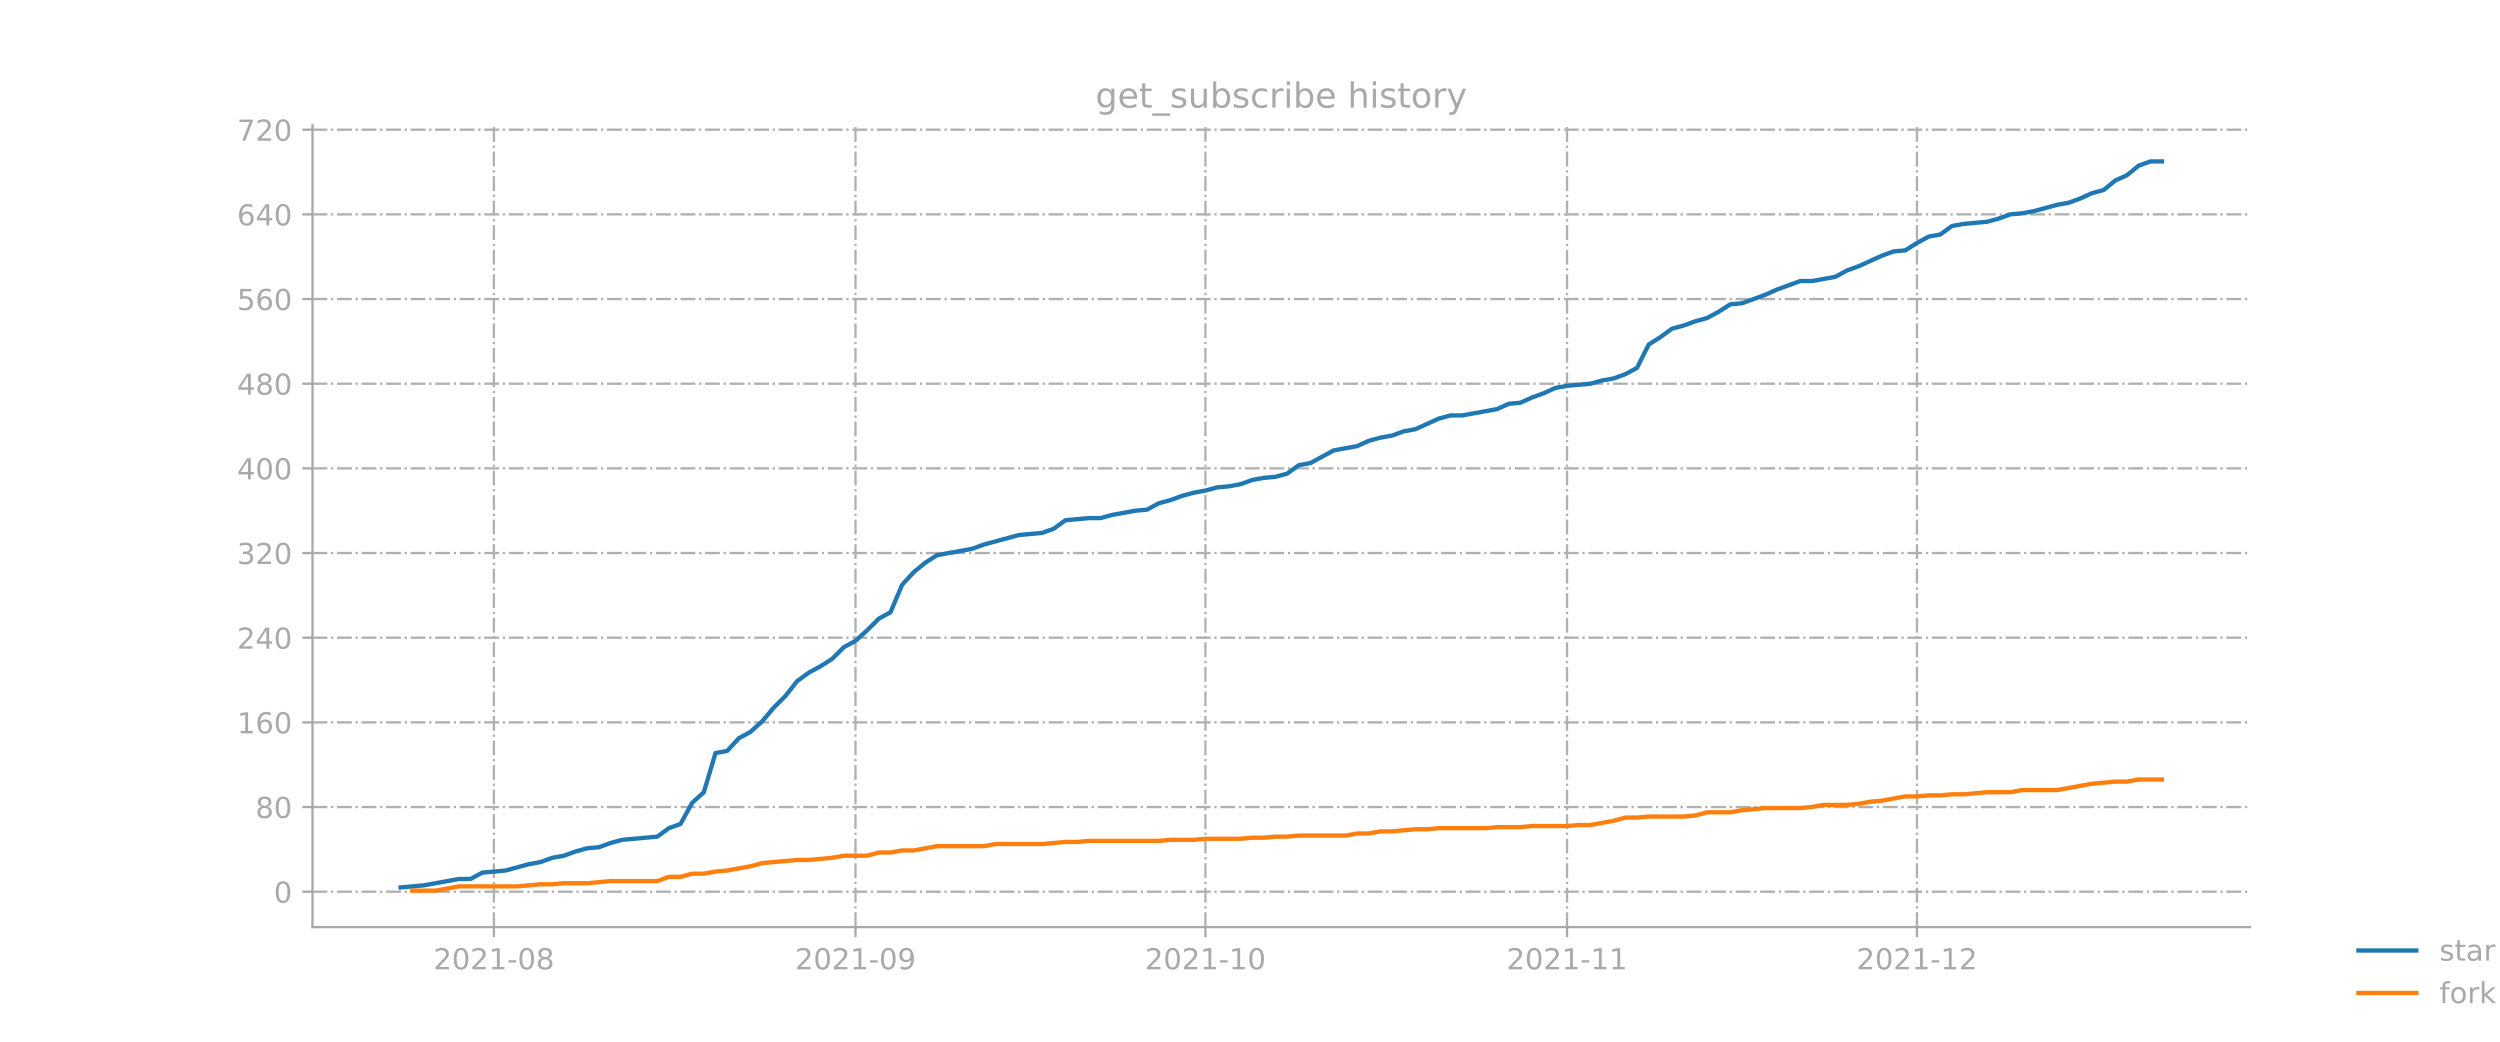
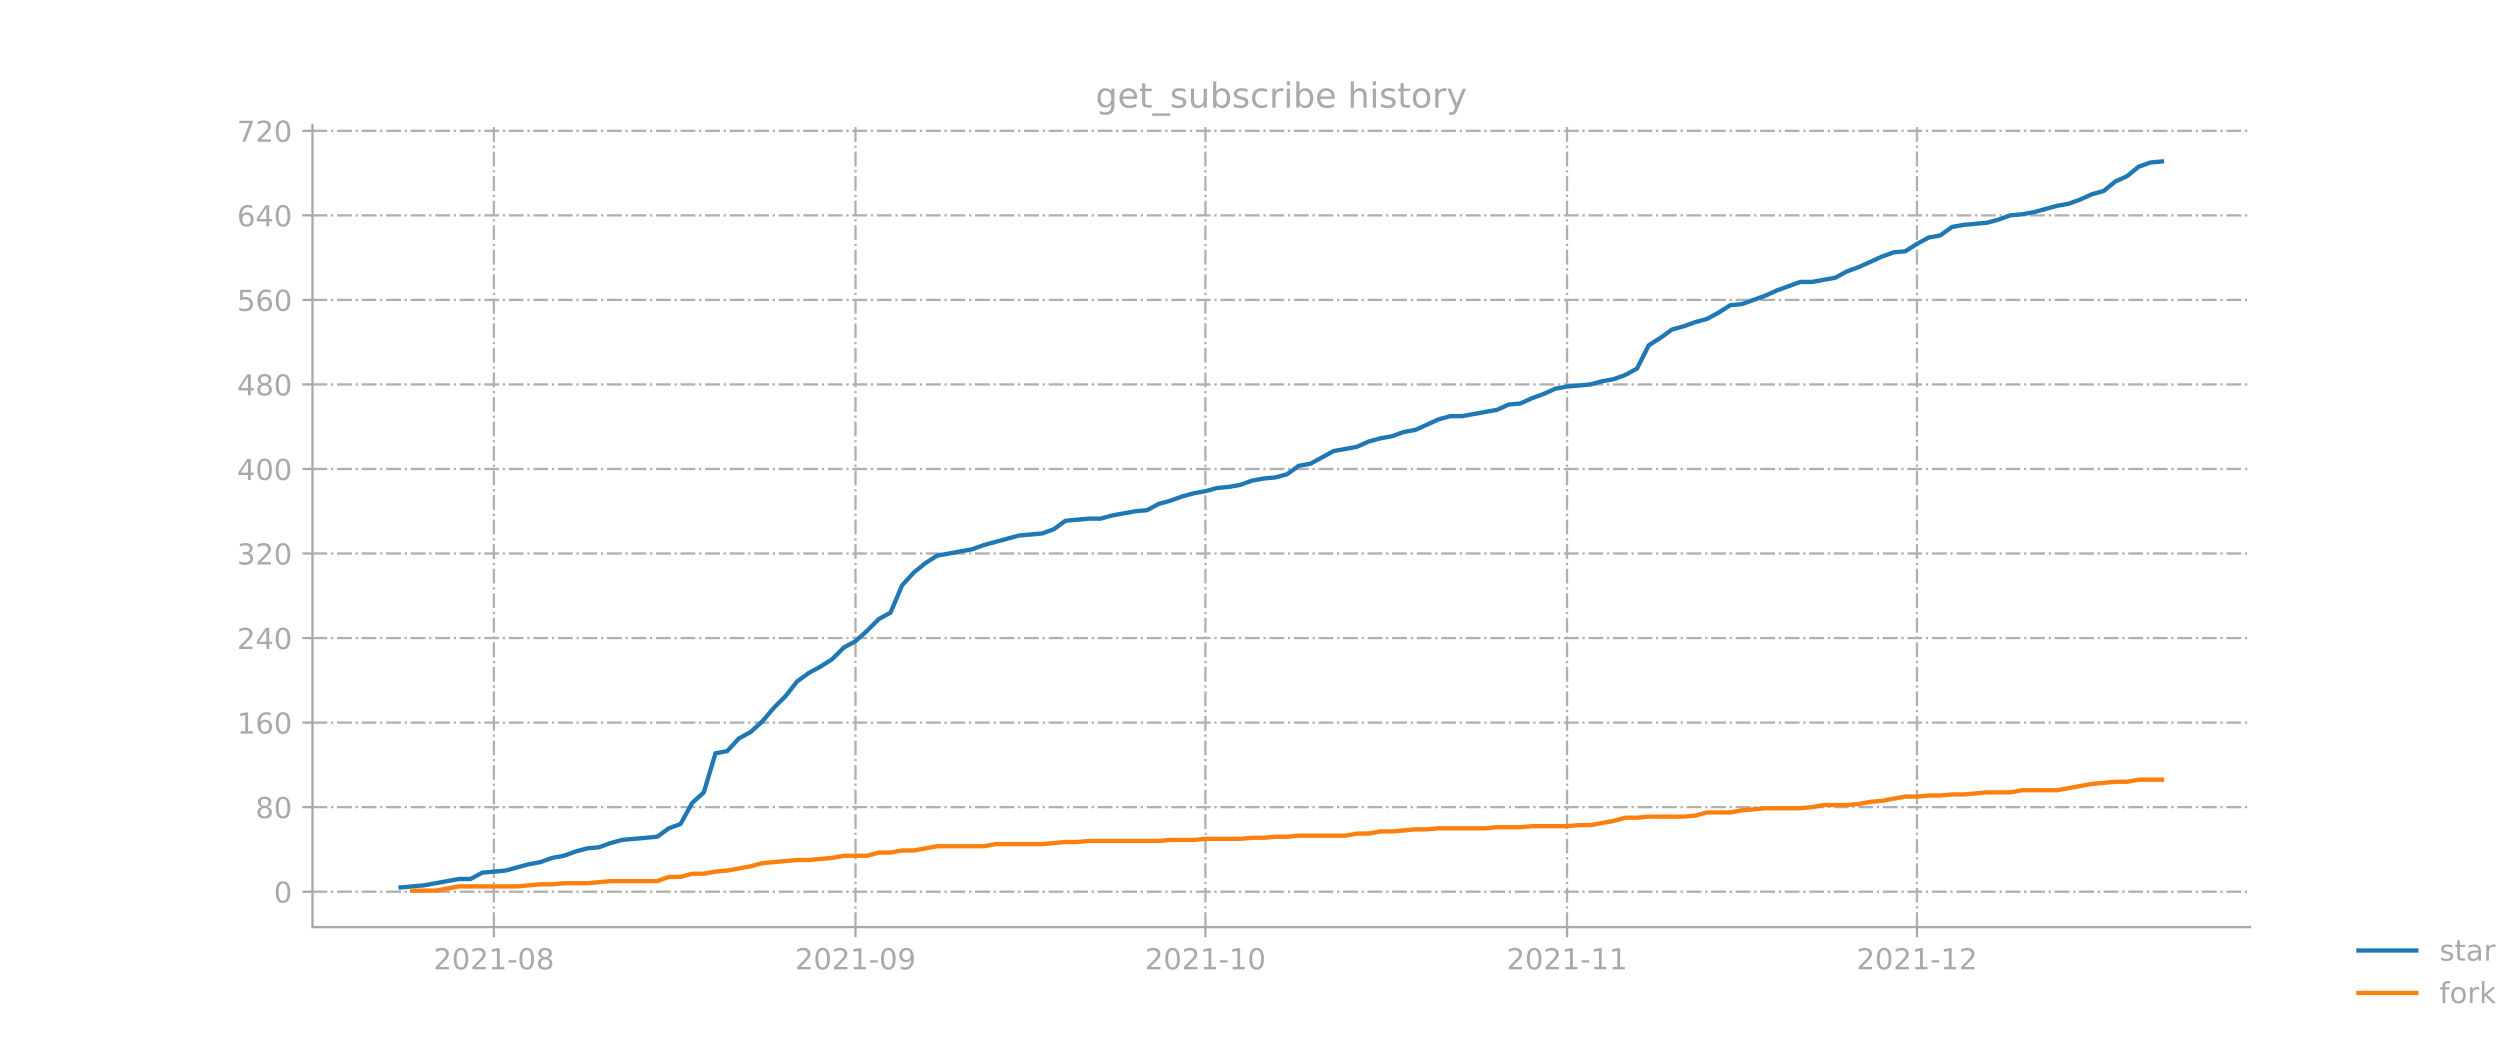
<svg xmlns="http://www.w3.org/2000/svg" xmlns:xlink="http://www.w3.org/1999/xlink" width="864pt" height="360pt" viewBox="0 0 864 360" version="1.1">
  <defs>
    <style type="text/css">*{stroke-linejoin: round; stroke-linecap: butt}</style>
  </defs>
  <g id="figure_1">
    <g id="patch_1">
      <path d="M 0 360  L 864 360  L 864 0  L 0 0  L 0 360  z " style="fill: none; opacity: 0" />
    </g>
    <g id="axes_1">
      <g id="patch_2">
        <path d="M 108 320.4  L 777.6 320.4  L 777.6 43.2  L 108 43.2  L 108 320.4  z " style="fill: none; opacity: 0" />
      </g>
      <g id="matplotlib.axis_1">
        <g id="xtick_1">
          <g id="line2d_1">
-             <path d="M 170.687 320.4  L 170.687 43.2  " clip-path="url(#pa3de57ab18)" style="fill: none; stroke-dasharray: 5.12,1.28,0.8,1.28; stroke-dashoffset: 0; stroke: #b0b0b0; stroke-width: 0.8" />
+             <path d="M 170.687 320.4  L 170.687 43.2  " clip-path="url(#p9daa2b01f6)" style="fill: none; stroke-dasharray: 5.12,1.28,0.8,1.28; stroke-dashoffset: 0; stroke: #b0b0b0; stroke-width: 0.8" />
          </g>
          <g id="line2d_2">
            <defs>
-               <path id="md5a81f30d1" d="M 0 0  L 0 3.5  " style="stroke: #a9a9a9; stroke-width: 0.8" />
+               <path id="mc3eba38043" d="M 0 0  L 0 3.5  " style="stroke: #a9a9a9; stroke-width: 0.8" />
            </defs>
            <g>
-               <use xlink:href="#md5a81f30d1" x="170.687" y="320.4" style="fill: #a9a9a9; stroke: #a9a9a9; stroke-width: 0.8" />
+               <use xlink:href="#mc3eba38043" x="170.687" y="320.4" style="fill: #a9a9a9; stroke: #a9a9a9; stroke-width: 0.8" />
            </g>
          </g>
          <g id="text_1">
            <g style="fill: #a9a9a9" transform="translate(149.7954 334.9984)scale(0.1 -0.1)">
              <defs>
                <path id="DejaVuSans-32" d="M 1228 531  L 3431 531  L 3431 0  L 469 0  L 469 531  Q 828 903 1448 1529  Q 2069 2156 2228 2338  Q 2531 2678 2651 2914  Q 2772 3150 2772 3378  Q 2772 3750 2511 3984  Q 2250 4219 1831 4219  Q 1534 4219 1204 4116  Q 875 4013 500 3803  L 500 4441  Q 881 4594 1212 4672  Q 1544 4750 1819 4750  Q 2544 4750 2975 4387  Q 3406 4025 3406 3419  Q 3406 3131 3298 2873  Q 3191 2616 2906 2266  Q 2828 2175 2409 1742  Q 1991 1309 1228 531  z " transform="scale(0.015625)" />
                <path id="DejaVuSans-30" d="M 2034 4250  Q 1547 4250 1301 3770  Q 1056 3291 1056 2328  Q 1056 1369 1301 889  Q 1547 409 2034 409  Q 2525 409 2770 889  Q 3016 1369 3016 2328  Q 3016 3291 2770 3770  Q 2525 4250 2034 4250  z M 2034 4750  Q 2819 4750 3233 4129  Q 3647 3509 3647 2328  Q 3647 1150 3233 529  Q 2819 -91 2034 -91  Q 1250 -91 836 529  Q 422 1150 422 2328  Q 422 3509 836 4129  Q 1250 4750 2034 4750  z " transform="scale(0.015625)" />
                <path id="DejaVuSans-31" d="M 794 531  L 1825 531  L 1825 4091  L 703 3866  L 703 4441  L 1819 4666  L 2450 4666  L 2450 531  L 3481 531  L 3481 0  L 794 0  L 794 531  z " transform="scale(0.015625)" />
                <path id="DejaVuSans-2d" d="M 313 2009  L 1997 2009  L 1997 1497  L 313 1497  L 313 2009  z " transform="scale(0.015625)" />
                <path id="DejaVuSans-38" d="M 2034 2216  Q 1584 2216 1326 1975  Q 1069 1734 1069 1313  Q 1069 891 1326 650  Q 1584 409 2034 409  Q 2484 409 2743 651  Q 3003 894 3003 1313  Q 3003 1734 2745 1975  Q 2488 2216 2034 2216  z M 1403 2484  Q 997 2584 770 2862  Q 544 3141 544 3541  Q 544 4100 942 4425  Q 1341 4750 2034 4750  Q 2731 4750 3128 4425  Q 3525 4100 3525 3541  Q 3525 3141 3298 2862  Q 3072 2584 2669 2484  Q 3125 2378 3379 2068  Q 3634 1759 3634 1313  Q 3634 634 3220 271  Q 2806 -91 2034 -91  Q 1263 -91 848 271  Q 434 634 434 1313  Q 434 1759 690 2068  Q 947 2378 1403 2484  z M 1172 3481  Q 1172 3119 1398 2916  Q 1625 2713 2034 2713  Q 2441 2713 2670 2916  Q 2900 3119 2900 3481  Q 2900 3844 2670 4047  Q 2441 4250 2034 4250  Q 1625 4250 1398 4047  Q 1172 3844 1172 3481  z " transform="scale(0.015625)" />
              </defs>
              <use xlink:href="#DejaVuSans-32" />
              <use xlink:href="#DejaVuSans-30" x="63.623" />
              <use xlink:href="#DejaVuSans-32" x="127.246" />
              <use xlink:href="#DejaVuSans-31" x="190.869" />
              <use xlink:href="#DejaVuSans-2d" x="254.492" />
              <use xlink:href="#DejaVuSans-30" x="290.576" />
              <use xlink:href="#DejaVuSans-38" x="354.199" />
            </g>
          </g>
        </g>
        <g id="xtick_2">
          <g id="line2d_3">
-             <path d="M 295.657 320.4  L 295.657 43.2  " clip-path="url(#pa3de57ab18)" style="fill: none; stroke-dasharray: 5.12,1.28,0.8,1.28; stroke-dashoffset: 0; stroke: #b0b0b0; stroke-width: 0.8" />
+             <path d="M 295.657 320.4  L 295.657 43.2  " clip-path="url(#p9daa2b01f6)" style="fill: none; stroke-dasharray: 5.12,1.28,0.8,1.28; stroke-dashoffset: 0; stroke: #b0b0b0; stroke-width: 0.8" />
          </g>
          <g id="line2d_4">
            <g>
-               <use xlink:href="#md5a81f30d1" x="295.657" y="320.4" style="fill: #a9a9a9; stroke: #a9a9a9; stroke-width: 0.8" />
+               <use xlink:href="#mc3eba38043" x="295.657" y="320.4" style="fill: #a9a9a9; stroke: #a9a9a9; stroke-width: 0.8" />
            </g>
          </g>
          <g id="text_2">
            <g style="fill: #a9a9a9" transform="translate(274.7659 334.9984)scale(0.1 -0.1)">
              <defs>
                <path id="DejaVuSans-39" d="M 703 97  L 703 672  Q 941 559 1184 500  Q 1428 441 1663 441  Q 2288 441 2617 861  Q 2947 1281 2994 2138  Q 2813 1869 2534 1725  Q 2256 1581 1919 1581  Q 1219 1581 811 2004  Q 403 2428 403 3163  Q 403 3881 828 4315  Q 1253 4750 1959 4750  Q 2769 4750 3195 4129  Q 3622 3509 3622 2328  Q 3622 1225 3098 567  Q 2575 -91 1691 -91  Q 1453 -91 1209 -44  Q 966 3 703 97  z M 1959 2075  Q 2384 2075 2632 2365  Q 2881 2656 2881 3163  Q 2881 3666 2632 3958  Q 2384 4250 1959 4250  Q 1534 4250 1286 3958  Q 1038 3666 1038 3163  Q 1038 2656 1286 2365  Q 1534 2075 1959 2075  z " transform="scale(0.015625)" />
              </defs>
              <use xlink:href="#DejaVuSans-32" />
              <use xlink:href="#DejaVuSans-30" x="63.623" />
              <use xlink:href="#DejaVuSans-32" x="127.246" />
              <use xlink:href="#DejaVuSans-31" x="190.869" />
              <use xlink:href="#DejaVuSans-2d" x="254.492" />
              <use xlink:href="#DejaVuSans-30" x="290.576" />
              <use xlink:href="#DejaVuSans-39" x="354.199" />
            </g>
          </g>
        </g>
        <g id="xtick_3">
          <g id="line2d_5">
-             <path d="M 416.597 320.4  L 416.597 43.2  " clip-path="url(#pa3de57ab18)" style="fill: none; stroke-dasharray: 5.12,1.28,0.8,1.28; stroke-dashoffset: 0; stroke: #b0b0b0; stroke-width: 0.8" />
+             <path d="M 416.597 320.4  L 416.597 43.2  " clip-path="url(#p9daa2b01f6)" style="fill: none; stroke-dasharray: 5.12,1.28,0.8,1.28; stroke-dashoffset: 0; stroke: #b0b0b0; stroke-width: 0.8" />
          </g>
          <g id="line2d_6">
            <g>
-               <use xlink:href="#md5a81f30d1" x="416.597" y="320.4" style="fill: #a9a9a9; stroke: #a9a9a9; stroke-width: 0.8" />
+               <use xlink:href="#mc3eba38043" x="416.597" y="320.4" style="fill: #a9a9a9; stroke: #a9a9a9; stroke-width: 0.8" />
            </g>
          </g>
          <g id="text_3">
            <g style="fill: #a9a9a9" transform="translate(395.7051 334.9984)scale(0.1 -0.1)">
              <use xlink:href="#DejaVuSans-32" />
              <use xlink:href="#DejaVuSans-30" x="63.623" />
              <use xlink:href="#DejaVuSans-32" x="127.246" />
              <use xlink:href="#DejaVuSans-31" x="190.869" />
              <use xlink:href="#DejaVuSans-2d" x="254.492" />
              <use xlink:href="#DejaVuSans-31" x="290.576" />
              <use xlink:href="#DejaVuSans-30" x="354.199" />
            </g>
          </g>
        </g>
        <g id="xtick_4">
          <g id="line2d_7">
-             <path d="M 541.567 320.4  L 541.567 43.2  " clip-path="url(#pa3de57ab18)" style="fill: none; stroke-dasharray: 5.12,1.28,0.8,1.28; stroke-dashoffset: 0; stroke: #b0b0b0; stroke-width: 0.8" />
+             <path d="M 541.567 320.4  L 541.567 43.2  " clip-path="url(#p9daa2b01f6)" style="fill: none; stroke-dasharray: 5.12,1.28,0.8,1.28; stroke-dashoffset: 0; stroke: #b0b0b0; stroke-width: 0.8" />
          </g>
          <g id="line2d_8">
            <g>
-               <use xlink:href="#md5a81f30d1" x="541.567" y="320.4" style="fill: #a9a9a9; stroke: #a9a9a9; stroke-width: 0.8" />
+               <use xlink:href="#mc3eba38043" x="541.567" y="320.4" style="fill: #a9a9a9; stroke: #a9a9a9; stroke-width: 0.8" />
            </g>
          </g>
          <g id="text_4">
            <g style="fill: #a9a9a9" transform="translate(520.6756 334.9984)scale(0.1 -0.1)">
              <use xlink:href="#DejaVuSans-32" />
              <use xlink:href="#DejaVuSans-30" x="63.623" />
              <use xlink:href="#DejaVuSans-32" x="127.246" />
              <use xlink:href="#DejaVuSans-31" x="190.869" />
              <use xlink:href="#DejaVuSans-2d" x="254.492" />
              <use xlink:href="#DejaVuSans-31" x="290.576" />
              <use xlink:href="#DejaVuSans-31" x="354.199" />
            </g>
          </g>
        </g>
        <g id="xtick_5">
          <g id="line2d_9">
-             <path d="M 662.506 320.4  L 662.506 43.2  " clip-path="url(#pa3de57ab18)" style="fill: none; stroke-dasharray: 5.12,1.28,0.8,1.28; stroke-dashoffset: 0; stroke: #b0b0b0; stroke-width: 0.8" />
+             <path d="M 662.506 320.4  L 662.506 43.2  " clip-path="url(#p9daa2b01f6)" style="fill: none; stroke-dasharray: 5.12,1.28,0.8,1.28; stroke-dashoffset: 0; stroke: #b0b0b0; stroke-width: 0.8" />
          </g>
          <g id="line2d_10">
            <g>
-               <use xlink:href="#md5a81f30d1" x="662.506" y="320.4" style="fill: #a9a9a9; stroke: #a9a9a9; stroke-width: 0.8" />
+               <use xlink:href="#mc3eba38043" x="662.506" y="320.4" style="fill: #a9a9a9; stroke: #a9a9a9; stroke-width: 0.8" />
            </g>
          </g>
          <g id="text_5">
            <g style="fill: #a9a9a9" transform="translate(641.6148 334.9984)scale(0.1 -0.1)">
              <use xlink:href="#DejaVuSans-32" />
              <use xlink:href="#DejaVuSans-30" x="63.623" />
              <use xlink:href="#DejaVuSans-32" x="127.246" />
              <use xlink:href="#DejaVuSans-31" x="190.869" />
              <use xlink:href="#DejaVuSans-2d" x="254.492" />
              <use xlink:href="#DejaVuSans-31" x="290.576" />
              <use xlink:href="#DejaVuSans-32" x="354.199" />
            </g>
          </g>
        </g>
      </g>
      <g id="matplotlib.axis_2">
        <g id="ytick_1">
          <g id="line2d_11">
-             <path d="M 108 308.166  L 777.6 308.166  " clip-path="url(#pa3de57ab18)" style="fill: none; stroke-dasharray: 5.12,1.28,0.8,1.28; stroke-dashoffset: 0; stroke: #b0b0b0; stroke-width: 0.8" />
+             <path d="M 108 308.165  L 777.6 308.165  " clip-path="url(#p9daa2b01f6)" style="fill: none; stroke-dasharray: 5.12,1.28,0.8,1.28; stroke-dashoffset: 0; stroke: #b0b0b0; stroke-width: 0.8" />
          </g>
          <g id="line2d_12">
            <defs>
-               <path id="m4a572dcb42" d="M 0 0  L -3.5 0  " style="stroke: #a9a9a9; stroke-width: 0.8" />
+               <path id="m414eff3003" d="M 0 0  L -3.5 0  " style="stroke: #a9a9a9; stroke-width: 0.8" />
            </defs>
            <g>
-               <use xlink:href="#m4a572dcb42" x="108" y="308.166" style="fill: #a9a9a9; stroke: #a9a9a9; stroke-width: 0.8" />
+               <use xlink:href="#m414eff3003" x="108" y="308.165" style="fill: #a9a9a9; stroke: #a9a9a9; stroke-width: 0.8" />
            </g>
          </g>
          <g id="text_6">
-             <g style="fill: #a9a9a9" transform="translate(94.6375 311.965)scale(0.1 -0.1)">
+             <g style="fill: #a9a9a9" transform="translate(94.6375 311.9644)scale(0.1 -0.1)">
              <use xlink:href="#DejaVuSans-30" />
            </g>
          </g>
        </g>
        <g id="ytick_2">
          <g id="line2d_13">
-             <path d="M 108 278.906  L 777.6 278.906  " clip-path="url(#pa3de57ab18)" style="fill: none; stroke-dasharray: 5.12,1.28,0.8,1.28; stroke-dashoffset: 0; stroke: #b0b0b0; stroke-width: 0.8" />
+             <path d="M 108 278.948  L 777.6 278.948  " clip-path="url(#p9daa2b01f6)" style="fill: none; stroke-dasharray: 5.12,1.28,0.8,1.28; stroke-dashoffset: 0; stroke: #b0b0b0; stroke-width: 0.8" />
          </g>
          <g id="line2d_14">
            <g>
-               <use xlink:href="#m4a572dcb42" x="108" y="278.906" style="fill: #a9a9a9; stroke: #a9a9a9; stroke-width: 0.8" />
+               <use xlink:href="#m414eff3003" x="108" y="278.948" style="fill: #a9a9a9; stroke: #a9a9a9; stroke-width: 0.8" />
            </g>
          </g>
          <g id="text_7">
-             <g style="fill: #a9a9a9" transform="translate(88.275 282.7052)scale(0.1 -0.1)">
+             <g style="fill: #a9a9a9" transform="translate(88.275 282.747)scale(0.1 -0.1)">
              <use xlink:href="#DejaVuSans-38" />
              <use xlink:href="#DejaVuSans-30" x="63.623" />
            </g>
          </g>
        </g>
        <g id="ytick_3">
          <g id="line2d_15">
-             <path d="M 108 249.646  L 777.6 249.646  " clip-path="url(#pa3de57ab18)" style="fill: none; stroke-dasharray: 5.12,1.28,0.8,1.28; stroke-dashoffset: 0; stroke: #b0b0b0; stroke-width: 0.8" />
+             <path d="M 108 249.73  L 777.6 249.73  " clip-path="url(#p9daa2b01f6)" style="fill: none; stroke-dasharray: 5.12,1.28,0.8,1.28; stroke-dashoffset: 0; stroke: #b0b0b0; stroke-width: 0.8" />
          </g>
          <g id="line2d_16">
            <g>
-               <use xlink:href="#m4a572dcb42" x="108" y="249.646" style="fill: #a9a9a9; stroke: #a9a9a9; stroke-width: 0.8" />
+               <use xlink:href="#m414eff3003" x="108" y="249.73" style="fill: #a9a9a9; stroke: #a9a9a9; stroke-width: 0.8" />
            </g>
          </g>
          <g id="text_8">
-             <g style="fill: #a9a9a9" transform="translate(81.9125 253.4454)scale(0.1 -0.1)">
+             <g style="fill: #a9a9a9" transform="translate(81.9125 253.5297)scale(0.1 -0.1)">
              <defs>
                <path id="DejaVuSans-36" d="M 2113 2584  Q 1688 2584 1439 2293  Q 1191 2003 1191 1497  Q 1191 994 1439 701  Q 1688 409 2113 409  Q 2538 409 2786 701  Q 3034 994 3034 1497  Q 3034 2003 2786 2293  Q 2538 2584 2113 2584  z M 3366 4563  L 3366 3988  Q 3128 4100 2886 4159  Q 2644 4219 2406 4219  Q 1781 4219 1451 3797  Q 1122 3375 1075 2522  Q 1259 2794 1537 2939  Q 1816 3084 2150 3084  Q 2853 3084 3261 2657  Q 3669 2231 3669 1497  Q 3669 778 3244 343  Q 2819 -91 2113 -91  Q 1303 -91 875 529  Q 447 1150 447 2328  Q 447 3434 972 4092  Q 1497 4750 2381 4750  Q 2619 4750 2861 4703  Q 3103 4656 3366 4563  z " transform="scale(0.015625)" />
              </defs>
              <use xlink:href="#DejaVuSans-31" />
              <use xlink:href="#DejaVuSans-36" x="63.623" />
              <use xlink:href="#DejaVuSans-30" x="127.246" />
            </g>
          </g>
        </g>
        <g id="ytick_4">
          <g id="line2d_17">
-             <path d="M 108 220.386  L 777.6 220.386  " clip-path="url(#pa3de57ab18)" style="fill: none; stroke-dasharray: 5.12,1.28,0.8,1.28; stroke-dashoffset: 0; stroke: #b0b0b0; stroke-width: 0.8" />
+             <path d="M 108 220.513  L 777.6 220.513  " clip-path="url(#p9daa2b01f6)" style="fill: none; stroke-dasharray: 5.12,1.28,0.8,1.28; stroke-dashoffset: 0; stroke: #b0b0b0; stroke-width: 0.8" />
          </g>
          <g id="line2d_18">
            <g>
-               <use xlink:href="#m4a572dcb42" x="108" y="220.386" style="fill: #a9a9a9; stroke: #a9a9a9; stroke-width: 0.8" />
+               <use xlink:href="#m414eff3003" x="108" y="220.513" style="fill: #a9a9a9; stroke: #a9a9a9; stroke-width: 0.8" />
            </g>
          </g>
          <g id="text_9">
-             <g style="fill: #a9a9a9" transform="translate(81.9125 224.1856)scale(0.1 -0.1)">
+             <g style="fill: #a9a9a9" transform="translate(81.9125 224.3123)scale(0.1 -0.1)">
              <defs>
                <path id="DejaVuSans-34" d="M 2419 4116  L 825 1625  L 2419 1625  L 2419 4116  z M 2253 4666  L 3047 4666  L 3047 1625  L 3713 1625  L 3713 1100  L 3047 1100  L 3047 0  L 2419 0  L 2419 1100  L 313 1100  L 313 1709  L 2253 4666  z " transform="scale(0.015625)" />
              </defs>
              <use xlink:href="#DejaVuSans-32" />
              <use xlink:href="#DejaVuSans-34" x="63.623" />
              <use xlink:href="#DejaVuSans-30" x="127.246" />
            </g>
          </g>
        </g>
        <g id="ytick_5">
          <g id="line2d_19">
-             <path d="M 108 191.127  L 777.6 191.127  " clip-path="url(#pa3de57ab18)" style="fill: none; stroke-dasharray: 5.12,1.28,0.8,1.28; stroke-dashoffset: 0; stroke: #b0b0b0; stroke-width: 0.8" />
+             <path d="M 108 191.296  L 777.6 191.296  " clip-path="url(#p9daa2b01f6)" style="fill: none; stroke-dasharray: 5.12,1.28,0.8,1.28; stroke-dashoffset: 0; stroke: #b0b0b0; stroke-width: 0.8" />
          </g>
          <g id="line2d_20">
            <g>
-               <use xlink:href="#m4a572dcb42" x="108" y="191.127" style="fill: #a9a9a9; stroke: #a9a9a9; stroke-width: 0.8" />
+               <use xlink:href="#m414eff3003" x="108" y="191.296" style="fill: #a9a9a9; stroke: #a9a9a9; stroke-width: 0.8" />
            </g>
          </g>
          <g id="text_10">
-             <g style="fill: #a9a9a9" transform="translate(81.9125 194.9258)scale(0.1 -0.1)">
+             <g style="fill: #a9a9a9" transform="translate(81.9125 195.0949)scale(0.1 -0.1)">
              <defs>
                <path id="DejaVuSans-33" d="M 2597 2516  Q 3050 2419 3304 2112  Q 3559 1806 3559 1356  Q 3559 666 3084 287  Q 2609 -91 1734 -91  Q 1441 -91 1130 -33  Q 819 25 488 141  L 488 750  Q 750 597 1062 519  Q 1375 441 1716 441  Q 2309 441 2620 675  Q 2931 909 2931 1356  Q 2931 1769 2642 2001  Q 2353 2234 1838 2234  L 1294 2234  L 1294 2753  L 1863 2753  Q 2328 2753 2575 2939  Q 2822 3125 2822 3475  Q 2822 3834 2567 4026  Q 2313 4219 1838 4219  Q 1578 4219 1281 4162  Q 984 4106 628 3988  L 628 4550  Q 988 4650 1302 4700  Q 1616 4750 1894 4750  Q 2613 4750 3031 4423  Q 3450 4097 3450 3541  Q 3450 3153 3228 2886  Q 3006 2619 2597 2516  z " transform="scale(0.015625)" />
              </defs>
              <use xlink:href="#DejaVuSans-33" />
              <use xlink:href="#DejaVuSans-32" x="63.623" />
              <use xlink:href="#DejaVuSans-30" x="127.246" />
            </g>
          </g>
        </g>
        <g id="ytick_6">
          <g id="line2d_21">
-             <path d="M 108 161.867  L 777.6 161.867  " clip-path="url(#pa3de57ab18)" style="fill: none; stroke-dasharray: 5.12,1.28,0.8,1.28; stroke-dashoffset: 0; stroke: #b0b0b0; stroke-width: 0.8" />
+             <path d="M 108 162.078  L 777.6 162.078  " clip-path="url(#p9daa2b01f6)" style="fill: none; stroke-dasharray: 5.12,1.28,0.8,1.28; stroke-dashoffset: 0; stroke: #b0b0b0; stroke-width: 0.8" />
          </g>
          <g id="line2d_22">
            <g>
-               <use xlink:href="#m4a572dcb42" x="108" y="161.867" style="fill: #a9a9a9; stroke: #a9a9a9; stroke-width: 0.8" />
+               <use xlink:href="#m414eff3003" x="108" y="162.078" style="fill: #a9a9a9; stroke: #a9a9a9; stroke-width: 0.8" />
            </g>
          </g>
          <g id="text_11">
-             <g style="fill: #a9a9a9" transform="translate(81.9125 165.666)scale(0.1 -0.1)">
+             <g style="fill: #a9a9a9" transform="translate(81.9125 165.8775)scale(0.1 -0.1)">
              <use xlink:href="#DejaVuSans-34" />
              <use xlink:href="#DejaVuSans-30" x="63.623" />
              <use xlink:href="#DejaVuSans-30" x="127.246" />
            </g>
          </g>
        </g>
        <g id="ytick_7">
          <g id="line2d_23">
-             <path d="M 108 132.607  L 777.6 132.607  " clip-path="url(#pa3de57ab18)" style="fill: none; stroke-dasharray: 5.12,1.28,0.8,1.28; stroke-dashoffset: 0; stroke: #b0b0b0; stroke-width: 0.8" />
+             <path d="M 108 132.861  L 777.6 132.861  " clip-path="url(#p9daa2b01f6)" style="fill: none; stroke-dasharray: 5.12,1.28,0.8,1.28; stroke-dashoffset: 0; stroke: #b0b0b0; stroke-width: 0.8" />
          </g>
          <g id="line2d_24">
            <g>
-               <use xlink:href="#m4a572dcb42" x="108" y="132.607" style="fill: #a9a9a9; stroke: #a9a9a9; stroke-width: 0.8" />
+               <use xlink:href="#m414eff3003" x="108" y="132.861" style="fill: #a9a9a9; stroke: #a9a9a9; stroke-width: 0.8" />
            </g>
          </g>
          <g id="text_12">
-             <g style="fill: #a9a9a9" transform="translate(81.9125 136.4062)scale(0.1 -0.1)">
+             <g style="fill: #a9a9a9" transform="translate(81.9125 136.6601)scale(0.1 -0.1)">
              <use xlink:href="#DejaVuSans-34" />
              <use xlink:href="#DejaVuSans-38" x="63.623" />
              <use xlink:href="#DejaVuSans-30" x="127.246" />
            </g>
          </g>
        </g>
        <g id="ytick_8">
          <g id="line2d_25">
-             <path d="M 108 103.347  L 777.6 103.347  " clip-path="url(#pa3de57ab18)" style="fill: none; stroke-dasharray: 5.12,1.28,0.8,1.28; stroke-dashoffset: 0; stroke: #b0b0b0; stroke-width: 0.8" />
+             <path d="M 108 103.643  L 777.6 103.643  " clip-path="url(#p9daa2b01f6)" style="fill: none; stroke-dasharray: 5.12,1.28,0.8,1.28; stroke-dashoffset: 0; stroke: #b0b0b0; stroke-width: 0.8" />
          </g>
          <g id="line2d_26">
            <g>
-               <use xlink:href="#m4a572dcb42" x="108" y="103.347" style="fill: #a9a9a9; stroke: #a9a9a9; stroke-width: 0.8" />
+               <use xlink:href="#m414eff3003" x="108" y="103.643" style="fill: #a9a9a9; stroke: #a9a9a9; stroke-width: 0.8" />
            </g>
          </g>
          <g id="text_13">
-             <g style="fill: #a9a9a9" transform="translate(81.9125 107.1464)scale(0.1 -0.1)">
+             <g style="fill: #a9a9a9" transform="translate(81.9125 107.4427)scale(0.1 -0.1)">
              <defs>
                <path id="DejaVuSans-35" d="M 691 4666  L 3169 4666  L 3169 4134  L 1269 4134  L 1269 2991  Q 1406 3038 1543 3061  Q 1681 3084 1819 3084  Q 2600 3084 3056 2656  Q 3513 2228 3513 1497  Q 3513 744 3044 326  Q 2575 -91 1722 -91  Q 1428 -91 1123 -41  Q 819 9 494 109  L 494 744  Q 775 591 1075 516  Q 1375 441 1709 441  Q 2250 441 2565 725  Q 2881 1009 2881 1497  Q 2881 1984 2565 2268  Q 2250 2553 1709 2553  Q 1456 2553 1204 2497  Q 953 2441 691 2322  L 691 4666  z " transform="scale(0.015625)" />
              </defs>
              <use xlink:href="#DejaVuSans-35" />
              <use xlink:href="#DejaVuSans-36" x="63.623" />
              <use xlink:href="#DejaVuSans-30" x="127.246" />
            </g>
          </g>
        </g>
        <g id="ytick_9">
          <g id="line2d_27">
-             <path d="M 108 74.087  L 777.6 74.087  " clip-path="url(#pa3de57ab18)" style="fill: none; stroke-dasharray: 5.12,1.28,0.8,1.28; stroke-dashoffset: 0; stroke: #b0b0b0; stroke-width: 0.8" />
+             <path d="M 108 74.426  L 777.6 74.426  " clip-path="url(#p9daa2b01f6)" style="fill: none; stroke-dasharray: 5.12,1.28,0.8,1.28; stroke-dashoffset: 0; stroke: #b0b0b0; stroke-width: 0.8" />
          </g>
          <g id="line2d_28">
            <g>
-               <use xlink:href="#m4a572dcb42" x="108" y="74.087" style="fill: #a9a9a9; stroke: #a9a9a9; stroke-width: 0.8" />
+               <use xlink:href="#m414eff3003" x="108" y="74.426" style="fill: #a9a9a9; stroke: #a9a9a9; stroke-width: 0.8" />
            </g>
          </g>
          <g id="text_14">
-             <g style="fill: #a9a9a9" transform="translate(81.9125 77.88659)scale(0.1 -0.1)">
+             <g style="fill: #a9a9a9" transform="translate(81.9125 78.22531)scale(0.1 -0.1)">
              <use xlink:href="#DejaVuSans-36" />
              <use xlink:href="#DejaVuSans-34" x="63.623" />
              <use xlink:href="#DejaVuSans-30" x="127.246" />
            </g>
          </g>
        </g>
        <g id="ytick_10">
          <g id="line2d_29">
-             <path d="M 108 44.828  L 777.6 44.828  " clip-path="url(#pa3de57ab18)" style="fill: none; stroke-dasharray: 5.12,1.28,0.8,1.28; stroke-dashoffset: 0; stroke: #b0b0b0; stroke-width: 0.8" />
+             <path d="M 108 45.209  L 777.6 45.209  " clip-path="url(#p9daa2b01f6)" style="fill: none; stroke-dasharray: 5.12,1.28,0.8,1.28; stroke-dashoffset: 0; stroke: #b0b0b0; stroke-width: 0.8" />
          </g>
          <g id="line2d_30">
            <g>
-               <use xlink:href="#m4a572dcb42" x="108" y="44.828" style="fill: #a9a9a9; stroke: #a9a9a9; stroke-width: 0.8" />
+               <use xlink:href="#m414eff3003" x="108" y="45.209" style="fill: #a9a9a9; stroke: #a9a9a9; stroke-width: 0.8" />
            </g>
          </g>
          <g id="text_15">
-             <g style="fill: #a9a9a9" transform="translate(81.9125 48.6268)scale(0.1 -0.1)">
+             <g style="fill: #a9a9a9" transform="translate(81.9125 49.00791)scale(0.1 -0.1)">
              <defs>
                <path id="DejaVuSans-37" d="M 525 4666  L 3525 4666  L 3525 4397  L 1831 0  L 1172 0  L 2766 4134  L 525 4134  L 525 4666  z " transform="scale(0.015625)" />
              </defs>
              <use xlink:href="#DejaVuSans-37" />
              <use xlink:href="#DejaVuSans-32" x="63.623" />
              <use xlink:href="#DejaVuSans-30" x="127.246" />
            </g>
          </g>
        </g>
      </g>
      <g id="line2d_31">
-         <path d="M 138.436 306.703  L 146.499 305.971  L 158.593 303.777  L 162.624 303.777  L 166.656 301.582  L 174.718 300.851  L 182.781 298.656  L 186.812 297.925  L 190.843 296.462  L 194.875 295.73  L 198.906 294.267  L 202.937 293.17  L 206.969 292.804  L 211 291.341  L 215.031 290.244  L 227.125 289.147  L 231.156 286.221  L 235.188 284.758  L 239.219 277.443  L 243.25 273.785  L 247.282 260.253  L 251.313 259.521  L 255.344 255.132  L 259.376 252.938  L 263.407 249.28  L 267.438 244.526  L 271.469 240.502  L 275.501 235.382  L 279.532 232.456  L 283.563 230.262  L 287.595 227.701  L 291.626 223.678  L 295.657 221.484  L 299.689 217.826  L 303.72 213.803  L 307.751 211.608  L 311.783 202.099  L 315.814 197.71  L 319.845 194.418  L 323.876 191.858  L 335.97 189.664  L 340.002 188.201  L 352.096 184.909  L 360.158 184.177  L 364.19 182.714  L 368.221 179.788  L 376.283 179.057  L 380.315 179.057  L 384.346 177.96  L 392.409 176.497  L 396.44 176.131  L 400.471 173.936  L 404.503 172.839  L 408.534 171.376  L 412.565 170.279  L 416.597 169.547  L 420.628 168.45  L 424.659 168.084  L 428.69 167.353  L 432.722 165.89  L 436.753 165.158  L 440.784 164.793  L 444.816 163.696  L 448.847 160.77  L 452.878 160.038  L 460.941 155.649  L 469.003 154.186  L 473.035 152.357  L 477.066 151.26  L 481.097 150.529  L 485.129 149.066  L 489.16 148.334  L 497.223 144.677  L 501.254 143.579  L 505.285 143.579  L 517.379 141.385  L 521.41 139.556  L 525.442 139.19  L 529.473 137.362  L 533.504 135.899  L 537.536 134.07  L 541.567 133.338  L 549.63 132.607  L 553.661 131.51  L 557.692 130.778  L 561.724 129.315  L 565.755 127.121  L 569.786 119.074  L 573.817 116.514  L 577.849 113.588  L 581.88 112.491  L 585.911 111.028  L 589.943 109.931  L 593.974 107.736  L 598.005 105.176  L 602.037 104.81  L 610.099 101.884  L 614.131 100.055  L 622.193 97.129  L 626.224 97.129  L 634.287 95.666  L 638.318 93.472  L 642.35 92.009  L 650.412 88.352  L 654.444 86.889  L 658.475 86.523  L 662.506 83.963  L 666.538 81.768  L 670.569 81.037  L 674.6 78.111  L 678.631 77.379  L 686.694 76.648  L 690.725 75.55  L 694.757 74.087  L 698.788 73.722  L 702.819 72.99  L 710.882 70.796  L 714.913 70.064  L 718.944 68.601  L 722.976 66.772  L 727.007 65.675  L 731.038 62.383  L 735.07 60.555  L 739.101 57.263  L 743.132 55.8  L 747.164 55.8  L 747.164 55.8  " clip-path="url(#pa3de57ab18)" style="fill: none; stroke: #1f77b4; stroke-width: 1.5; stroke-linecap: square" />
+         <path d="M 138.436 306.704  L 146.499 305.974  L 158.593 303.783  L 162.624 303.783  L 166.656 301.591  L 174.718 300.861  L 182.781 298.67  L 186.812 297.939  L 190.843 296.478  L 194.875 295.748  L 198.906 294.287  L 202.937 293.191  L 206.969 292.826  L 211 291.365  L 215.031 290.27  L 227.125 289.174  L 231.156 286.252  L 235.188 284.791  L 239.219 277.487  L 243.25 273.835  L 247.282 260.322  L 251.313 259.591  L 255.344 255.209  L 259.376 253.017  L 263.407 249.365  L 267.438 244.617  L 271.469 240.6  L 275.501 235.487  L 279.532 232.565  L 283.563 230.374  L 287.595 227.817  L 291.626 223.8  L 295.657 221.609  L 299.689 217.957  L 303.72 213.939  L 307.751 211.748  L 311.783 202.252  L 315.814 197.87  L 319.845 194.583  L 323.876 192.026  L 335.97 189.835  L 340.002 188.374  L 352.096 185.087  L 360.158 184.357  L 364.19 182.896  L 368.221 179.974  L 376.283 179.243  L 380.315 179.243  L 384.346 178.148  L 392.409 176.687  L 396.44 176.322  L 400.471 174.13  L 404.503 173.035  L 408.534 171.574  L 412.565 170.478  L 416.597 169.748  L 420.628 168.652  L 424.659 168.287  L 428.69 167.557  L 432.722 166.096  L 436.753 165.365  L 440.784 165  L 444.816 163.904  L 448.847 160.983  L 452.878 160.252  L 460.941 155.87  L 469.003 154.409  L 473.035 152.583  L 477.066 151.487  L 481.097 150.757  L 485.129 149.296  L 489.16 148.565  L 497.223 144.913  L 501.254 143.817  L 505.285 143.817  L 517.379 141.626  L 521.41 139.8  L 525.442 139.435  L 529.473 137.609  L 533.504 136.148  L 537.536 134.322  L 541.567 133.591  L 549.63 132.861  L 553.661 131.765  L 557.692 131.035  L 561.724 129.574  L 565.755 127.383  L 569.786 119.348  L 573.817 116.791  L 577.849 113.87  L 581.88 112.774  L 585.911 111.313  L 589.943 110.217  L 593.974 108.026  L 598.005 105.47  L 602.037 105.104  L 610.099 102.183  L 614.131 100.357  L 622.193 97.435  L 626.224 97.435  L 634.287 95.974  L 638.318 93.783  L 642.35 92.322  L 650.412 88.67  L 654.444 87.209  L 658.475 86.843  L 662.506 84.287  L 666.538 82.096  L 670.569 81.365  L 674.6 78.443  L 678.631 77.713  L 686.694 76.983  L 690.725 75.887  L 694.757 74.426  L 698.788 74.061  L 702.819 73.33  L 710.882 71.139  L 714.913 70.409  L 718.944 68.948  L 722.976 67.122  L 727.007 66.026  L 731.038 62.739  L 735.07 60.913  L 739.101 57.626  L 743.132 56.165  L 747.164 55.8  L 747.164 55.8  " clip-path="url(#p9daa2b01f6)" style="fill: none; stroke: #1f77b4; stroke-width: 1.5; stroke-linecap: square" />
      </g>
      <g id="line2d_32">
-         <path d="M 142.468 307.8  L 150.53 307.8  L 158.593 306.337  L 178.749 306.337  L 186.812 305.606  L 190.843 305.606  L 194.875 305.24  L 202.937 305.24  L 211 304.508  L 227.125 304.508  L 231.156 303.045  L 235.188 303.045  L 239.219 301.948  L 243.25 301.948  L 247.282 301.217  L 251.313 300.851  L 259.376 299.388  L 263.407 298.291  L 275.501 297.193  L 279.532 297.193  L 287.595 296.462  L 291.626 295.73  L 299.689 295.73  L 303.72 294.633  L 307.751 294.633  L 311.783 293.902  L 315.814 293.902  L 323.876 292.439  L 340.002 292.439  L 344.033 291.707  L 360.158 291.707  L 368.221 290.976  L 372.252 290.976  L 376.283 290.61  L 400.471 290.61  L 404.503 290.244  L 412.565 290.244  L 416.597 289.878  L 428.69 289.878  L 432.722 289.513  L 436.753 289.513  L 440.784 289.147  L 444.816 289.147  L 448.847 288.781  L 464.972 288.781  L 469.003 288.05  L 473.035 288.05  L 477.066 287.318  L 481.097 287.318  L 489.16 286.587  L 493.191 286.587  L 497.223 286.221  L 513.348 286.221  L 517.379 285.855  L 525.442 285.855  L 529.473 285.489  L 541.567 285.489  L 545.598 285.124  L 549.63 285.124  L 557.692 283.661  L 561.724 282.563  L 565.755 282.563  L 569.786 282.198  L 581.88 282.198  L 585.911 281.832  L 589.943 280.735  L 598.005 280.735  L 602.037 280.003  L 610.099 279.272  L 622.193 279.272  L 626.224 278.906  L 630.256 278.174  L 638.318 278.174  L 642.35 277.809  L 646.381 277.077  L 650.412 276.711  L 658.475 275.248  L 662.506 275.248  L 666.538 274.883  L 670.569 274.883  L 674.6 274.517  L 678.631 274.517  L 686.694 273.785  L 694.757 273.785  L 698.788 273.054  L 710.882 273.054  L 722.976 270.86  L 731.038 270.128  L 735.07 270.128  L 739.101 269.397  L 747.164 269.397  L 747.164 269.397  " clip-path="url(#pa3de57ab18)" style="fill: none; stroke: #ff7f0e; stroke-width: 1.5; stroke-linecap: square" />
+         <path d="M 142.468 307.8  L 150.53 307.8  L 158.593 306.339  L 178.749 306.339  L 186.812 305.609  L 190.843 305.609  L 194.875 305.243  L 202.937 305.243  L 211 304.513  L 227.125 304.513  L 231.156 303.052  L 235.188 303.052  L 239.219 301.957  L 243.25 301.957  L 247.282 301.226  L 251.313 300.861  L 259.376 299.4  L 263.407 298.304  L 275.501 297.209  L 279.532 297.209  L 287.595 296.478  L 291.626 295.748  L 299.689 295.748  L 303.72 294.652  L 307.751 294.652  L 311.783 293.922  L 315.814 293.922  L 323.876 292.461  L 340.002 292.461  L 344.033 291.73  L 360.158 291.73  L 368.221 291  L 372.252 291  L 376.283 290.635  L 400.471 290.635  L 404.503 290.27  L 412.565 290.27  L 416.597 289.904  L 428.69 289.904  L 432.722 289.539  L 436.753 289.539  L 440.784 289.174  L 444.816 289.174  L 448.847 288.809  L 464.972 288.809  L 469.003 288.078  L 473.035 288.078  L 477.066 287.348  L 481.097 287.348  L 489.16 286.617  L 493.191 286.617  L 497.223 286.252  L 513.348 286.252  L 517.379 285.887  L 525.442 285.887  L 529.473 285.522  L 541.567 285.522  L 545.598 285.157  L 549.63 285.157  L 557.692 283.696  L 561.724 282.6  L 565.755 282.6  L 569.786 282.235  L 581.88 282.235  L 585.911 281.87  L 589.943 280.774  L 598.005 280.774  L 602.037 280.043  L 610.099 279.313  L 622.193 279.313  L 626.224 278.948  L 630.256 278.217  L 638.318 278.217  L 642.35 277.852  L 646.381 277.122  L 650.412 276.757  L 658.475 275.296  L 662.506 275.296  L 666.538 274.93  L 670.569 274.93  L 674.6 274.565  L 678.631 274.565  L 686.694 273.835  L 694.757 273.835  L 698.788 273.104  L 710.882 273.104  L 722.976 270.913  L 731.038 270.183  L 735.07 270.183  L 739.101 269.452  L 747.164 269.452  L 747.164 269.452  " clip-path="url(#p9daa2b01f6)" style="fill: none; stroke: #ff7f0e; stroke-width: 1.5; stroke-linecap: square" />
      </g>
      <g id="patch_3">
        <path d="M 108 320.4  L 108 43.2  " style="fill: none; stroke: #a9a9a9; stroke-width: 0.8; stroke-linejoin: miter; stroke-linecap: square" />
      </g>
      <g id="patch_4">
        <path d="M 777.6 320.4  L 777.6 43.2  " style="fill: none" />
      </g>
      <g id="patch_5">
        <path d="M 108 320.4  L 777.6 320.4  " style="fill: none; stroke: #a9a9a9; stroke-width: 0.8; stroke-linejoin: miter; stroke-linecap: square" />
      </g>
      <g id="patch_6">
        <path d="M 108 43.2  L 777.6 43.2  " style="fill: none" />
      </g>
      <g id="text_16">
        <g style="fill: #a9a9a9" transform="translate(378.6075 37.2)scale(0.12 -0.12)">
          <defs>
            <path id="DejaVuSans-67" d="M 2906 1791  Q 2906 2416 2648 2759  Q 2391 3103 1925 3103  Q 1463 3103 1205 2759  Q 947 2416 947 1791  Q 947 1169 1205 825  Q 1463 481 1925 481  Q 2391 481 2648 825  Q 2906 1169 2906 1791  z M 3481 434  Q 3481 -459 3084 -895  Q 2688 -1331 1869 -1331  Q 1566 -1331 1297 -1286  Q 1028 -1241 775 -1147  L 775 -588  Q 1028 -725 1275 -790  Q 1522 -856 1778 -856  Q 2344 -856 2625 -561  Q 2906 -266 2906 331  L 2906 616  Q 2728 306 2450 153  Q 2172 0 1784 0  Q 1141 0 747 490  Q 353 981 353 1791  Q 353 2603 747 3093  Q 1141 3584 1784 3584  Q 2172 3584 2450 3431  Q 2728 3278 2906 2969  L 2906 3500  L 3481 3500  L 3481 434  z " transform="scale(0.015625)" />
            <path id="DejaVuSans-65" d="M 3597 1894  L 3597 1613  L 953 1613  Q 991 1019 1311 708  Q 1631 397 2203 397  Q 2534 397 2845 478  Q 3156 559 3463 722  L 3463 178  Q 3153 47 2828 -22  Q 2503 -91 2169 -91  Q 1331 -91 842 396  Q 353 884 353 1716  Q 353 2575 817 3079  Q 1281 3584 2069 3584  Q 2775 3584 3186 3129  Q 3597 2675 3597 1894  z M 3022 2063  Q 3016 2534 2758 2815  Q 2500 3097 2075 3097  Q 1594 3097 1305 2825  Q 1016 2553 972 2059  L 3022 2063  z " transform="scale(0.015625)" />
            <path id="DejaVuSans-74" d="M 1172 4494  L 1172 3500  L 2356 3500  L 2356 3053  L 1172 3053  L 1172 1153  Q 1172 725 1289 603  Q 1406 481 1766 481  L 2356 481  L 2356 0  L 1766 0  Q 1100 0 847 248  Q 594 497 594 1153  L 594 3053  L 172 3053  L 172 3500  L 594 3500  L 594 4494  L 1172 4494  z " transform="scale(0.015625)" />
            <path id="DejaVuSans-5f" d="M 3263 -1063  L 3263 -1509  L -63 -1509  L -63 -1063  L 3263 -1063  z " transform="scale(0.015625)" />
            <path id="DejaVuSans-73" d="M 2834 3397  L 2834 2853  Q 2591 2978 2328 3040  Q 2066 3103 1784 3103  Q 1356 3103 1142 2972  Q 928 2841 928 2578  Q 928 2378 1081 2264  Q 1234 2150 1697 2047  L 1894 2003  Q 2506 1872 2764 1633  Q 3022 1394 3022 966  Q 3022 478 2636 193  Q 2250 -91 1575 -91  Q 1294 -91 989 -36  Q 684 19 347 128  L 347 722  Q 666 556 975 473  Q 1284 391 1588 391  Q 1994 391 2212 530  Q 2431 669 2431 922  Q 2431 1156 2273 1281  Q 2116 1406 1581 1522  L 1381 1569  Q 847 1681 609 1914  Q 372 2147 372 2553  Q 372 3047 722 3315  Q 1072 3584 1716 3584  Q 2034 3584 2315 3537  Q 2597 3491 2834 3397  z " transform="scale(0.015625)" />
            <path id="DejaVuSans-75" d="M 544 1381  L 544 3500  L 1119 3500  L 1119 1403  Q 1119 906 1312 657  Q 1506 409 1894 409  Q 2359 409 2629 706  Q 2900 1003 2900 1516  L 2900 3500  L 3475 3500  L 3475 0  L 2900 0  L 2900 538  Q 2691 219 2414 64  Q 2138 -91 1772 -91  Q 1169 -91 856 284  Q 544 659 544 1381  z M 1991 3584  L 1991 3584  z " transform="scale(0.015625)" />
            <path id="DejaVuSans-62" d="M 3116 1747  Q 3116 2381 2855 2742  Q 2594 3103 2138 3103  Q 1681 3103 1420 2742  Q 1159 2381 1159 1747  Q 1159 1113 1420 752  Q 1681 391 2138 391  Q 2594 391 2855 752  Q 3116 1113 3116 1747  z M 1159 2969  Q 1341 3281 1617 3432  Q 1894 3584 2278 3584  Q 2916 3584 3314 3078  Q 3713 2572 3713 1747  Q 3713 922 3314 415  Q 2916 -91 2278 -91  Q 1894 -91 1617 61  Q 1341 213 1159 525  L 1159 0  L 581 0  L 581 4863  L 1159 4863  L 1159 2969  z " transform="scale(0.015625)" />
            <path id="DejaVuSans-63" d="M 3122 3366  L 3122 2828  Q 2878 2963 2633 3030  Q 2388 3097 2138 3097  Q 1578 3097 1268 2742  Q 959 2388 959 1747  Q 959 1106 1268 751  Q 1578 397 2138 397  Q 2388 397 2633 464  Q 2878 531 3122 666  L 3122 134  Q 2881 22 2623 -34  Q 2366 -91 2075 -91  Q 1284 -91 818 406  Q 353 903 353 1747  Q 353 2603 823 3093  Q 1294 3584 2113 3584  Q 2378 3584 2631 3529  Q 2884 3475 3122 3366  z " transform="scale(0.015625)" />
            <path id="DejaVuSans-72" d="M 2631 2963  Q 2534 3019 2420 3045  Q 2306 3072 2169 3072  Q 1681 3072 1420 2755  Q 1159 2438 1159 1844  L 1159 0  L 581 0  L 581 3500  L 1159 3500  L 1159 2956  Q 1341 3275 1631 3429  Q 1922 3584 2338 3584  Q 2397 3584 2469 3576  Q 2541 3569 2628 3553  L 2631 2963  z " transform="scale(0.015625)" />
            <path id="DejaVuSans-69" d="M 603 3500  L 1178 3500  L 1178 0  L 603 0  L 603 3500  z M 603 4863  L 1178 4863  L 1178 4134  L 603 4134  L 603 4863  z " transform="scale(0.015625)" />
            <path id="DejaVuSans-20" transform="scale(0.015625)" />
            <path id="DejaVuSans-68" d="M 3513 2113  L 3513 0  L 2938 0  L 2938 2094  Q 2938 2591 2744 2837  Q 2550 3084 2163 3084  Q 1697 3084 1428 2787  Q 1159 2491 1159 1978  L 1159 0  L 581 0  L 581 4863  L 1159 4863  L 1159 2956  Q 1366 3272 1645 3428  Q 1925 3584 2291 3584  Q 2894 3584 3203 3211  Q 3513 2838 3513 2113  z " transform="scale(0.015625)" />
            <path id="DejaVuSans-6f" d="M 1959 3097  Q 1497 3097 1228 2736  Q 959 2375 959 1747  Q 959 1119 1226 758  Q 1494 397 1959 397  Q 2419 397 2687 759  Q 2956 1122 2956 1747  Q 2956 2369 2687 2733  Q 2419 3097 1959 3097  z M 1959 3584  Q 2709 3584 3137 3096  Q 3566 2609 3566 1747  Q 3566 888 3137 398  Q 2709 -91 1959 -91  Q 1206 -91 779 398  Q 353 888 353 1747  Q 353 2609 779 3096  Q 1206 3584 1959 3584  z " transform="scale(0.015625)" />
            <path id="DejaVuSans-79" d="M 2059 -325  Q 1816 -950 1584 -1140  Q 1353 -1331 966 -1331  L 506 -1331  L 506 -850  L 844 -850  Q 1081 -850 1212 -737  Q 1344 -625 1503 -206  L 1606 56  L 191 3500  L 800 3500  L 1894 763  L 2988 3500  L 3597 3500  L 2059 -325  z " transform="scale(0.015625)" />
          </defs>
          <use xlink:href="#DejaVuSans-67" />
          <use xlink:href="#DejaVuSans-65" x="63.477" />
          <use xlink:href="#DejaVuSans-74" x="125" />
          <use xlink:href="#DejaVuSans-5f" x="164.209" />
          <use xlink:href="#DejaVuSans-73" x="214.209" />
          <use xlink:href="#DejaVuSans-75" x="266.309" />
          <use xlink:href="#DejaVuSans-62" x="329.688" />
          <use xlink:href="#DejaVuSans-73" x="393.164" />
          <use xlink:href="#DejaVuSans-63" x="445.264" />
          <use xlink:href="#DejaVuSans-72" x="500.244" />
          <use xlink:href="#DejaVuSans-69" x="541.357" />
          <use xlink:href="#DejaVuSans-62" x="569.141" />
          <use xlink:href="#DejaVuSans-65" x="632.617" />
          <use xlink:href="#DejaVuSans-20" x="694.141" />
          <use xlink:href="#DejaVuSans-68" x="725.928" />
          <use xlink:href="#DejaVuSans-69" x="789.307" />
          <use xlink:href="#DejaVuSans-73" x="817.09" />
          <use xlink:href="#DejaVuSans-74" x="869.189" />
          <use xlink:href="#DejaVuSans-6f" x="908.398" />
          <use xlink:href="#DejaVuSans-72" x="969.58" />
          <use xlink:href="#DejaVuSans-79" x="1010.693" />
        </g>
      </g>
      <g id="legend_1">
        <g id="line2d_33">
          <path d="M 815.08 328.498  L 825.08 328.498  L 835.08 328.498  " style="fill: none; stroke: #1f77b4; stroke-width: 1.5; stroke-linecap: square" />
        </g>
        <g id="text_17">
          <g style="fill: #a9a9a9" transform="translate(843.08 331.9984)scale(0.1 -0.1)">
            <defs>
              <path id="DejaVuSans-61" d="M 2194 1759  Q 1497 1759 1228 1600  Q 959 1441 959 1056  Q 959 750 1161 570  Q 1363 391 1709 391  Q 2188 391 2477 730  Q 2766 1069 2766 1631  L 2766 1759  L 2194 1759  z M 3341 1997  L 3341 0  L 2766 0  L 2766 531  Q 2569 213 2275 61  Q 1981 -91 1556 -91  Q 1019 -91 701 211  Q 384 513 384 1019  Q 384 1609 779 1909  Q 1175 2209 1959 2209  L 2766 2209  L 2766 2266  Q 2766 2663 2505 2880  Q 2244 3097 1772 3097  Q 1472 3097 1187 3025  Q 903 2953 641 2809  L 641 3341  Q 956 3463 1253 3523  Q 1550 3584 1831 3584  Q 2591 3584 2966 3190  Q 3341 2797 3341 1997  z " transform="scale(0.015625)" />
            </defs>
            <use xlink:href="#DejaVuSans-73" />
            <use xlink:href="#DejaVuSans-74" x="52.1" />
            <use xlink:href="#DejaVuSans-61" x="91.309" />
            <use xlink:href="#DejaVuSans-72" x="152.588" />
          </g>
        </g>
        <g id="line2d_34">
          <path d="M 815.08 343.177  L 825.08 343.177  L 835.08 343.177  " style="fill: none; stroke: #ff7f0e; stroke-width: 1.5; stroke-linecap: square" />
        </g>
        <g id="text_18">
          <g style="fill: #a9a9a9" transform="translate(843.08 346.6766)scale(0.1 -0.1)">
            <defs>
              <path id="DejaVuSans-66" d="M 2375 4863  L 2375 4384  L 1825 4384  Q 1516 4384 1395 4259  Q 1275 4134 1275 3809  L 1275 3500  L 2222 3500  L 2222 3053  L 1275 3053  L 1275 0  L 697 0  L 697 3053  L 147 3053  L 147 3500  L 697 3500  L 697 3744  Q 697 4328 969 4595  Q 1241 4863 1831 4863  L 2375 4863  z " transform="scale(0.015625)" />
              <path id="DejaVuSans-6b" d="M 581 4863  L 1159 4863  L 1159 1991  L 2875 3500  L 3609 3500  L 1753 1863  L 3688 0  L 2938 0  L 1159 1709  L 1159 0  L 581 0  L 581 4863  z " transform="scale(0.015625)" />
            </defs>
            <use xlink:href="#DejaVuSans-66" />
            <use xlink:href="#DejaVuSans-6f" x="35.205" />
            <use xlink:href="#DejaVuSans-72" x="96.387" />
            <use xlink:href="#DejaVuSans-6b" x="137.5" />
          </g>
        </g>
      </g>
    </g>
  </g>
  <defs>
-     <clipPath id="pa3de57ab18">
+     <clipPath id="p9daa2b01f6">
      <rect x="108" y="43.2" width="669.6" height="277.2" />
    </clipPath>
  </defs>
</svg>
